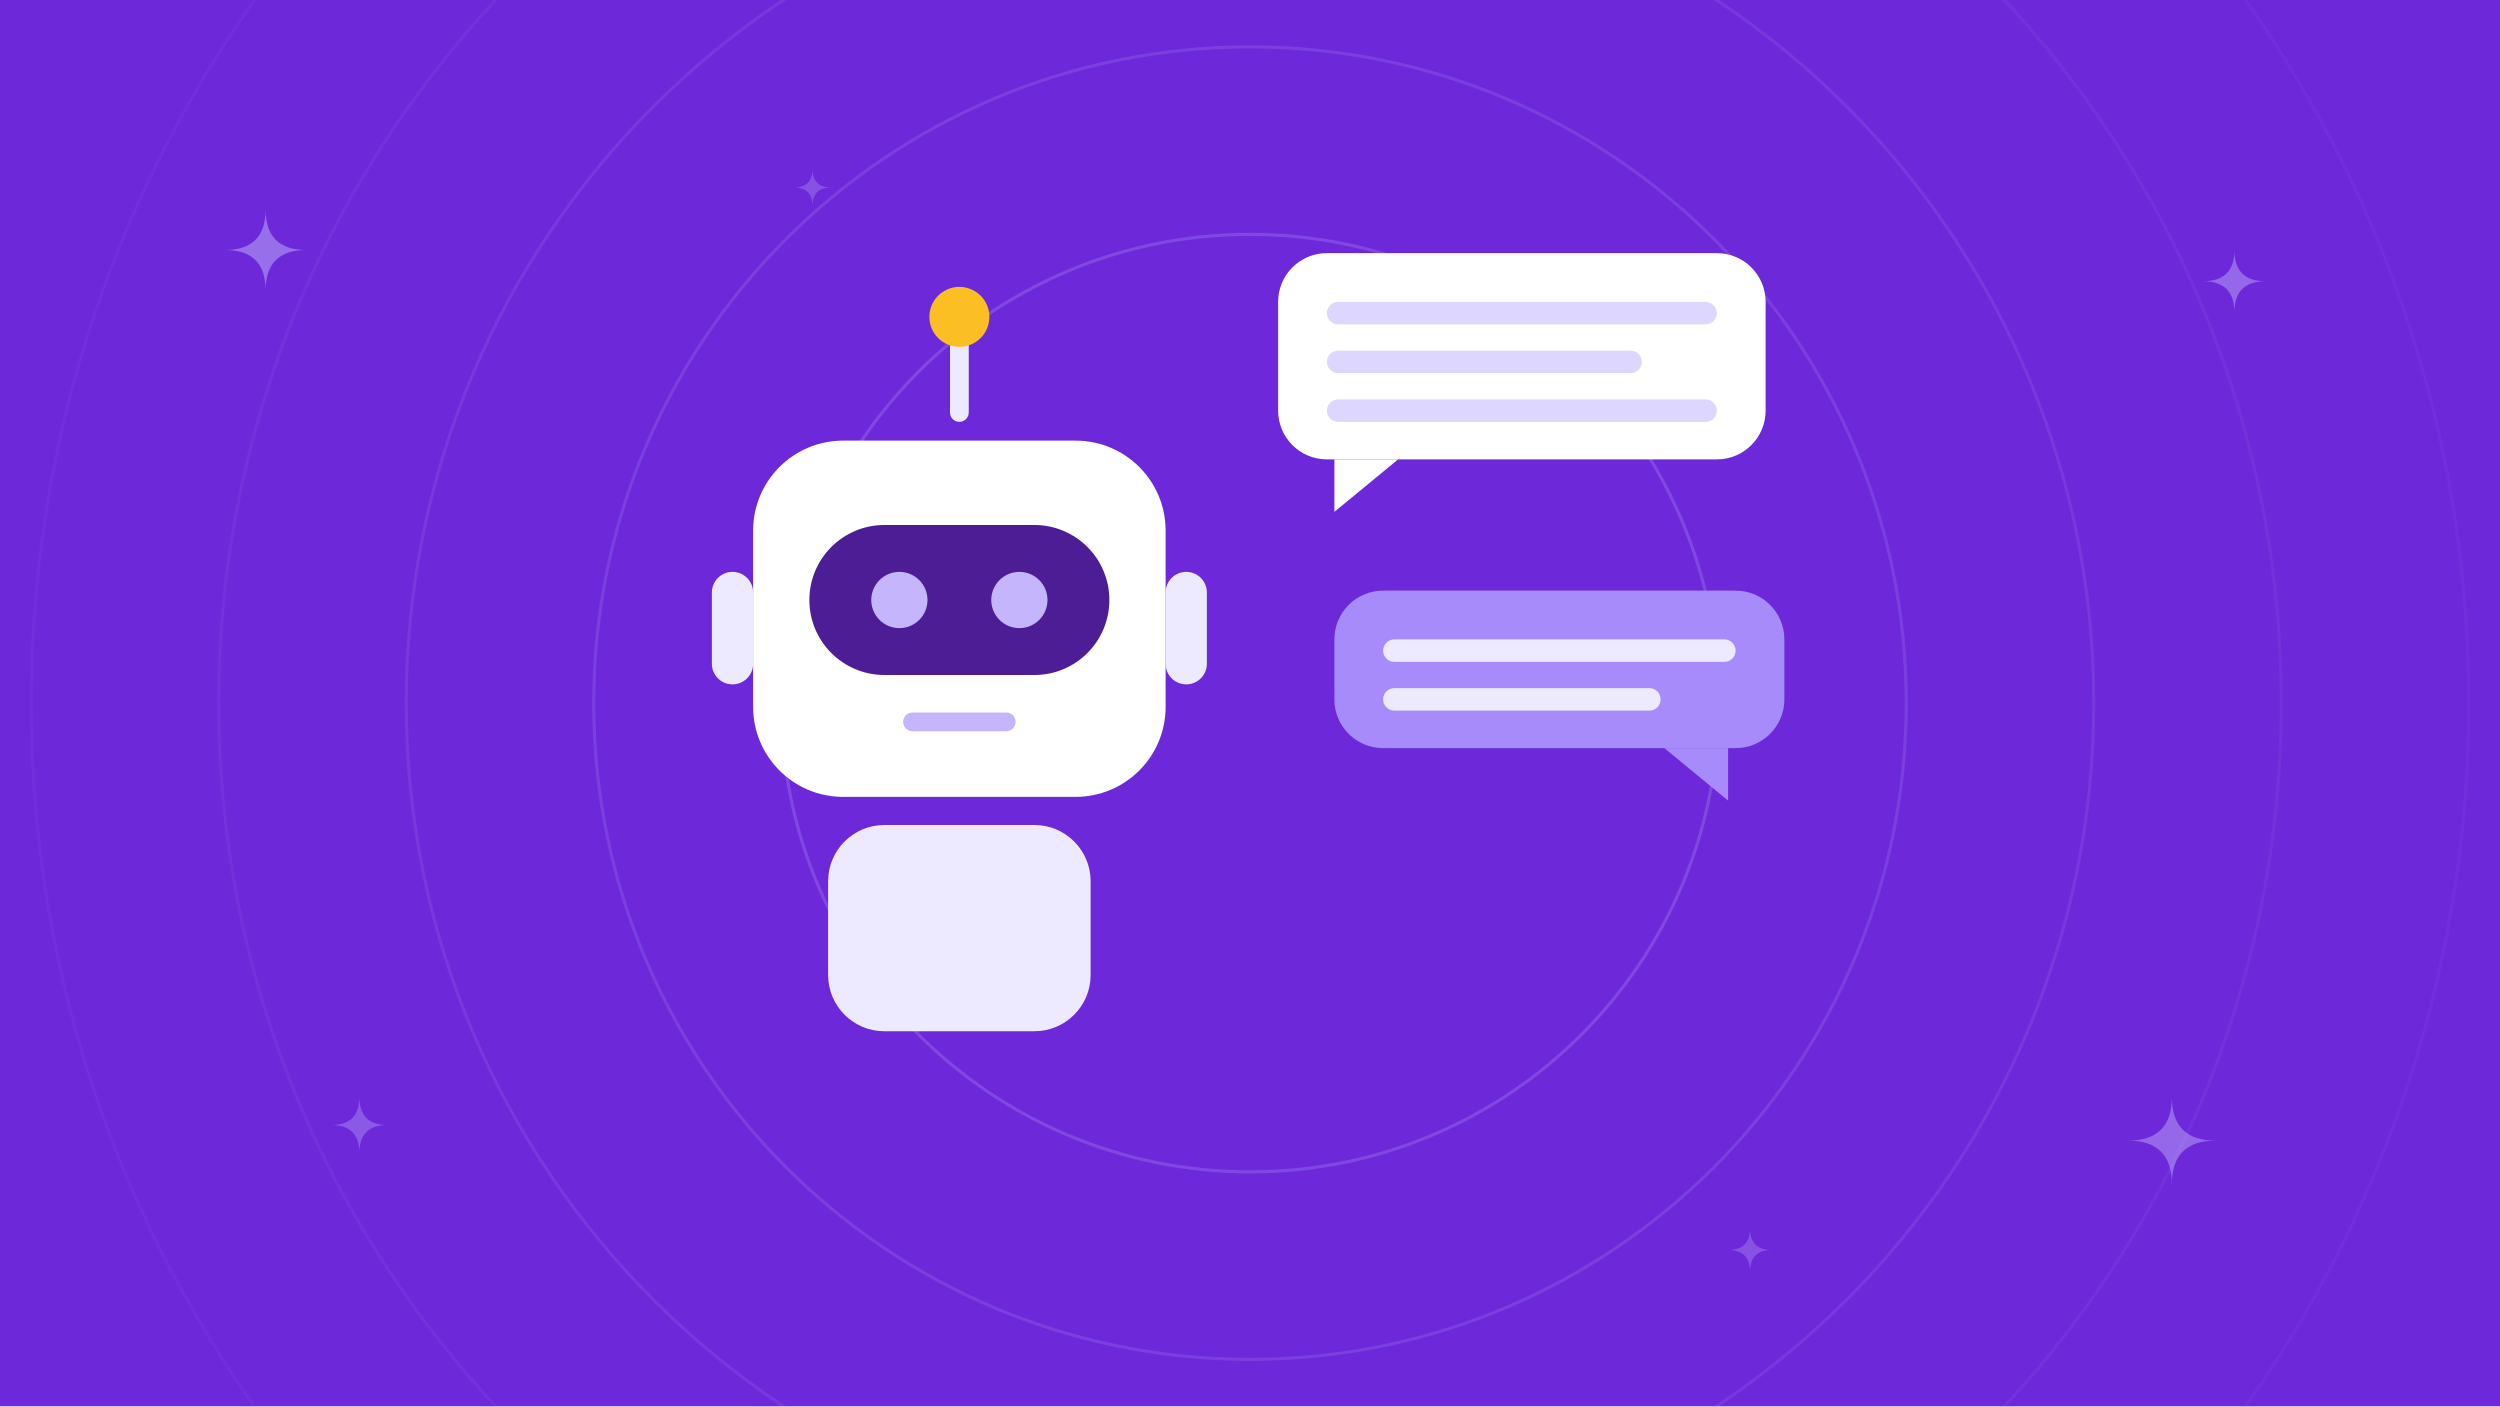
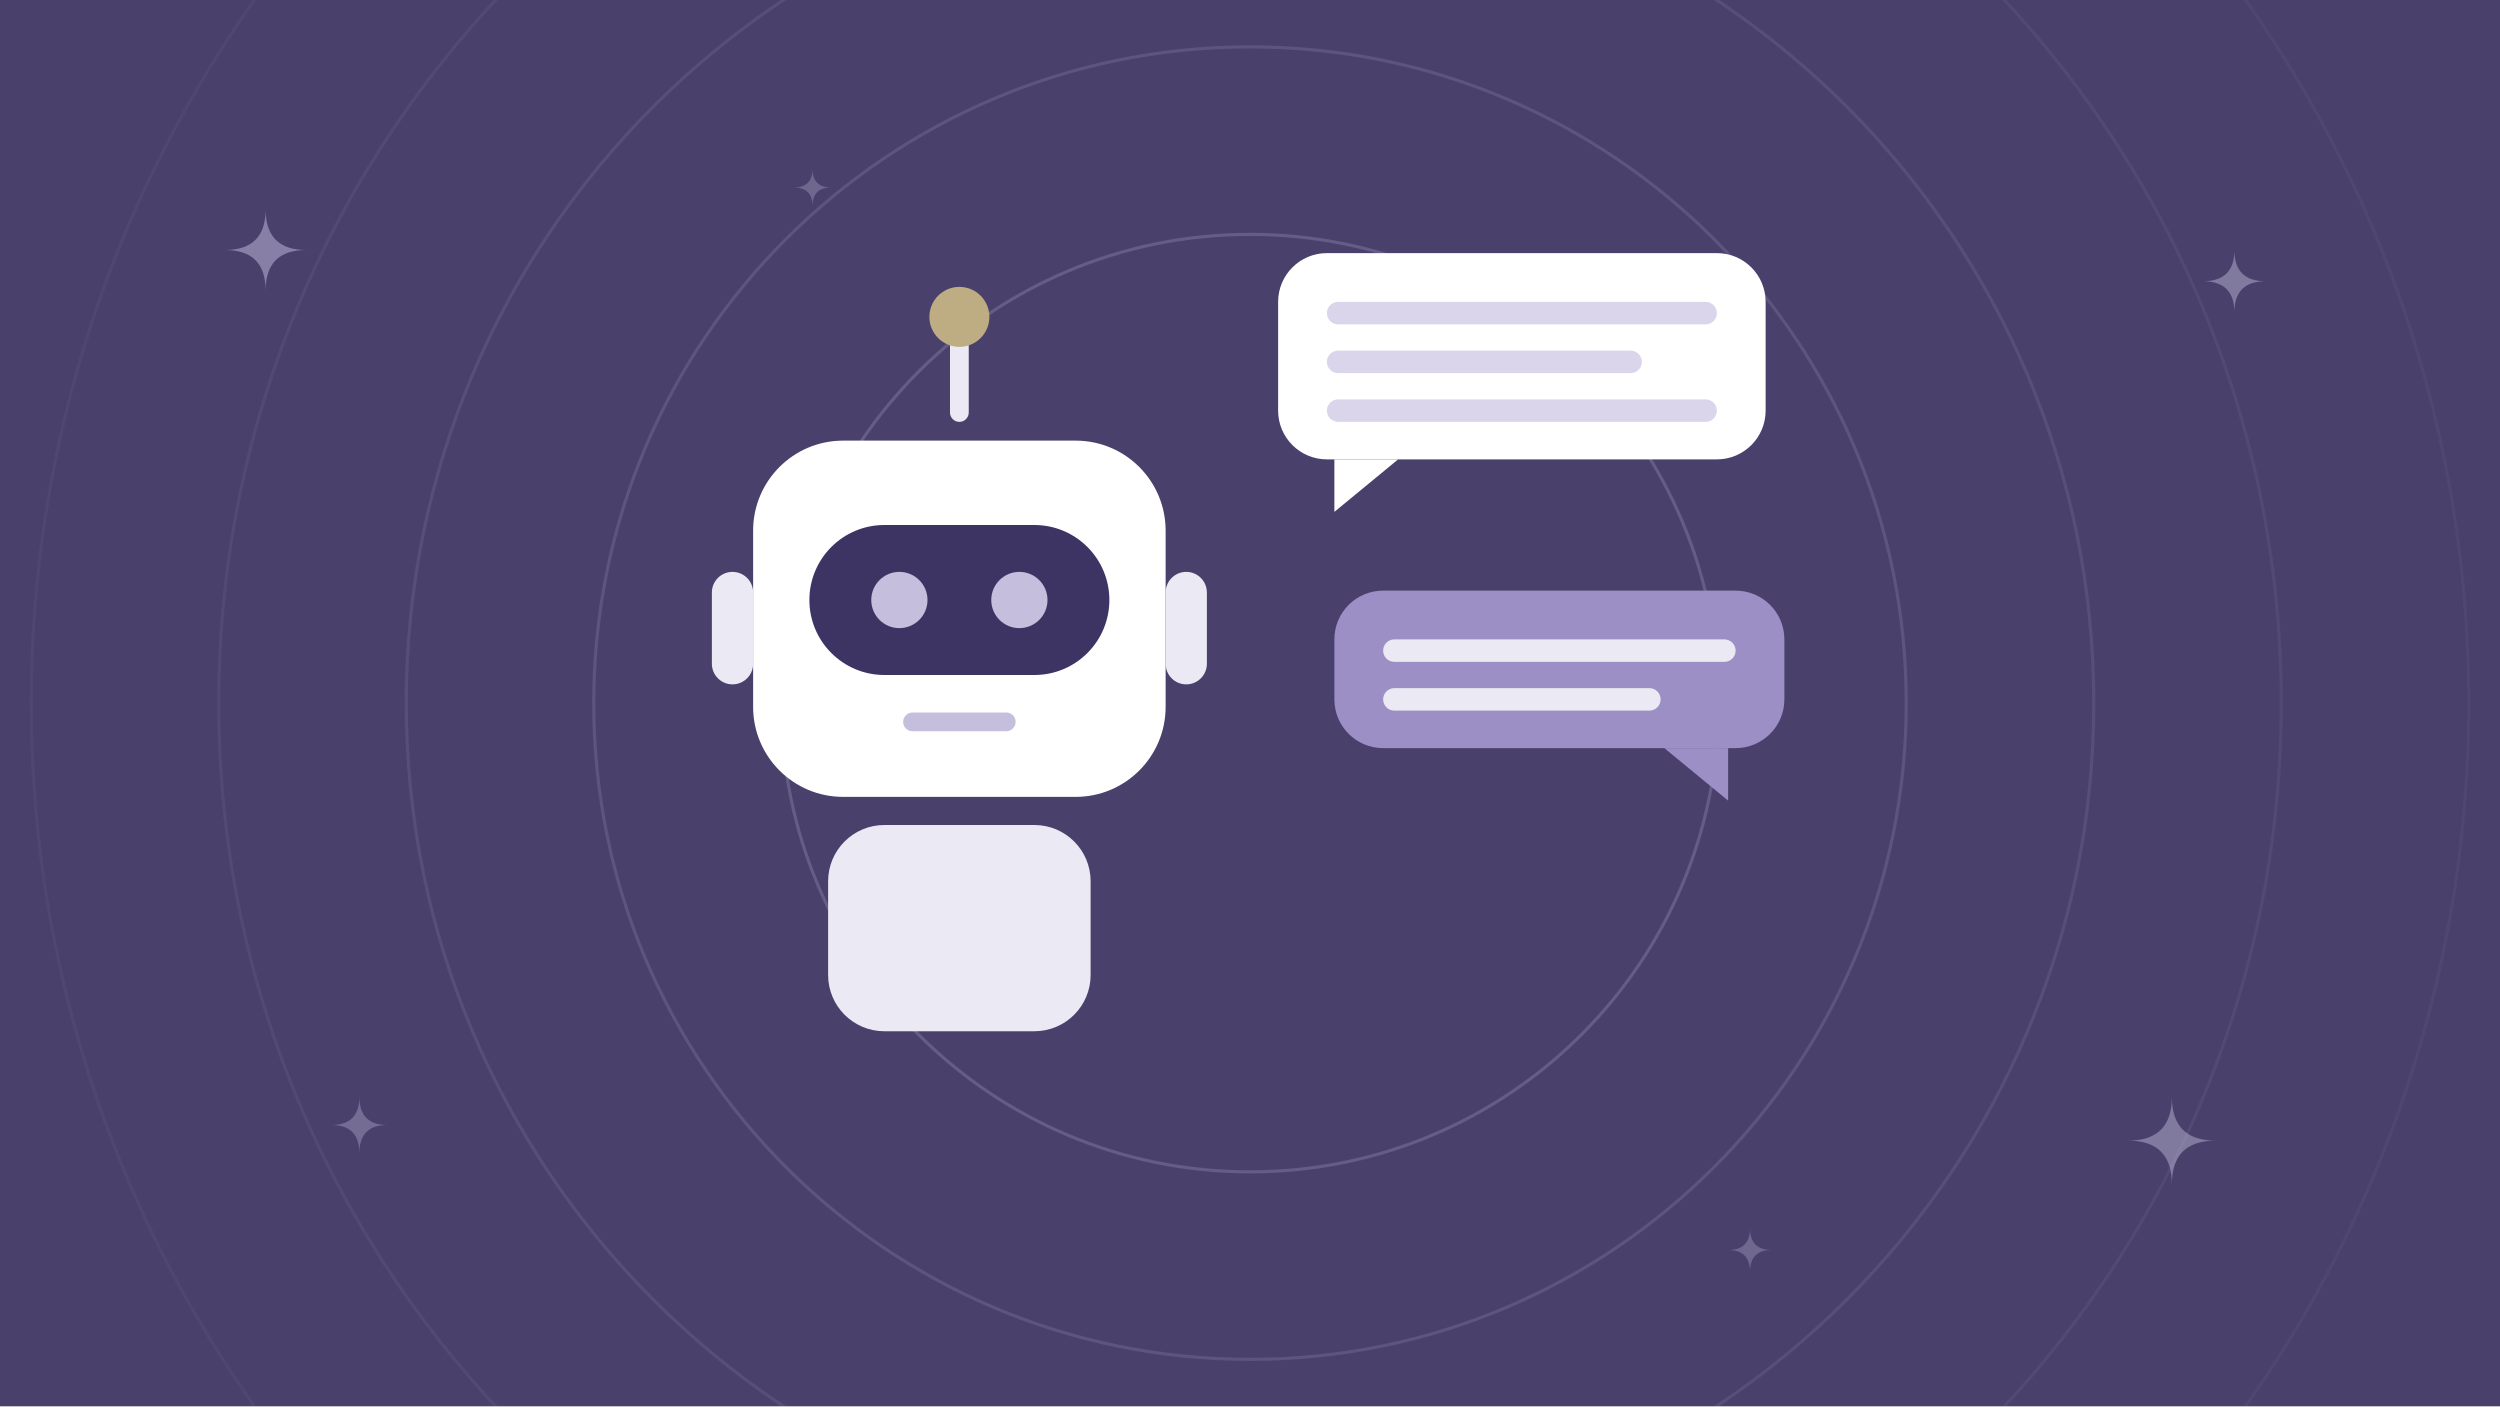
<svg xmlns="http://www.w3.org/2000/svg" viewBox="0 0 1600 900" width="1600" height="900">
-   <rect width="1600" height="900" fill="#6d28d9" />
-   <circle cx="800" cy="450" r="300" fill="none" stroke="#c4b5fd" stroke-width="2" opacity="0.22" />
-   <circle cx="800" cy="450" r="420" fill="none" stroke="#c4b5fd" stroke-width="2" opacity="0.16" />
-   <circle cx="800" cy="450" r="540" fill="none" stroke="#c4b5fd" stroke-width="2" opacity="0.11" />
-   <circle cx="800" cy="450" r="660" fill="none" stroke="#c4b5fd" stroke-width="2" opacity="0.07" />
-   <circle cx="800" cy="450" r="780" fill="none" stroke="#c4b5fd" stroke-width="2" opacity="0.05" />
-   <path d="M 170 134 Q 170 160 196 160 Q 170 160 170 186 Q 170 160 144 160 Q 170 160 170 134 Z" fill="#c4b5fd" opacity="0.5" />
-   <path d="M 1430 160 Q 1430 180 1450 180 Q 1430 180 1430 200 Q 1430 180 1410 180 Q 1430 180 1430 160 Z" fill="#c4b5fd" opacity="0.45" />
-   <path d="M 230 702 Q 230 720 248 720 Q 230 720 230 738 Q 230 720 212 720 Q 230 720 230 702 Z" fill="#c4b5fd" opacity="0.35" />
-   <path d="M 1390 702 Q 1390 730 1418 730 Q 1390 730 1390 758 Q 1390 730 1362 730 Q 1390 730 1390 702 Z" fill="#c4b5fd" opacity="0.45" />
-   <path d="M 520 108 Q 520 120 532 120 Q 520 120 520 132 Q 520 120 508 120 Q 520 120 520 108 Z" fill="#c4b5fd" opacity="0.3" />
-   <path d="M 1120 786 Q 1120 800 1134 800 Q 1120 800 1120 814 Q 1120 800 1106 800 Q 1120 800 1120 786 Z" fill="#c4b5fd" opacity="0.3" />
+   <rect width="1600" height="900" fill="#49416c" />
+   <circle cx="800" cy="450" r="300" fill="none" stroke="#c5bedd" stroke-width="2" opacity="0.22" />
+   <circle cx="800" cy="450" r="420" fill="none" stroke="#c5bedd" stroke-width="2" opacity="0.16" />
+   <circle cx="800" cy="450" r="540" fill="none" stroke="#c5bedd" stroke-width="2" opacity="0.11" />
+   <circle cx="800" cy="450" r="660" fill="none" stroke="#c5bedd" stroke-width="2" opacity="0.07" />
+   <circle cx="800" cy="450" r="780" fill="none" stroke="#c5bedd" stroke-width="2" opacity="0.05" />
+   <path d="M 170 134 Q 170 160 196 160 Q 170 160 170 186 Q 170 160 144 160 Q 170 160 170 134 Z" fill="#c5bedd" opacity="0.5" />
+   <path d="M 1430 160 Q 1430 180 1450 180 Q 1430 180 1430 200 Q 1430 180 1410 180 Q 1430 180 1430 160 Z" fill="#c5bedd" opacity="0.45" />
+   <path d="M 230 702 Q 230 720 248 720 Q 230 720 230 738 Q 230 720 212 720 Q 230 720 230 702 Z" fill="#c5bedd" opacity="0.35" />
+   <path d="M 1390 702 Q 1390 730 1418 730 Q 1390 730 1390 758 Q 1390 730 1362 730 Q 1390 730 1390 702 Z" fill="#c5bedd" opacity="0.45" />
+   <path d="M 520 108 Q 520 120 532 120 Q 520 120 520 132 Q 520 120 508 120 Q 520 120 520 108 Z" fill="#c5bedd" opacity="0.3" />
+   <path d="M 1120 786 Q 1120 800 1134 800 Q 1120 800 1120 814 Q 1120 800 1106 800 Q 1120 800 1120 786 Z" fill="#c5bedd" opacity="0.3" />
  <g transform="translate(800 450) scale(1.2) translate(-1225 -440)">
-     <rect x="1065" y="240" width="10" height="50" rx="5" fill="#ede9fe" />
-     <circle cx="1070" cy="234" r="16" fill="#fbbf24" />
+     <rect x="1065" y="240" width="10" height="50" rx="5" fill="#ebe9f3" />
+     <circle cx="1070" cy="234" r="16" fill="#beac82" />
    <rect x="960" y="300" width="220" height="190" rx="48" fill="#ffffff" />
-     <rect x="990" y="345" width="160" height="80" rx="40" fill="#4c1d95" />
-     <circle cx="1038" cy="385" r="15" fill="#c4b5fd" />
-     <circle cx="1102" cy="385" r="15" fill="#c4b5fd" />
-     <rect x="1040" y="445" width="60" height="10" rx="5" fill="#c4b5fd" />
-     <rect x="938" y="370" width="22" height="60" rx="11" fill="#ede9fe" />
-     <rect x="1180" y="370" width="22" height="60" rx="11" fill="#ede9fe" />
-     <rect x="1000" y="505" width="140" height="110" rx="30" fill="#ede9fe" />
+     <rect x="990" y="345" width="160" height="80" rx="40" fill="#3e3464" />
+     <circle cx="1038" cy="385" r="15" fill="#c5bedd" />
+     <circle cx="1102" cy="385" r="15" fill="#c5bedd" />
+     <rect x="1040" y="445" width="60" height="10" rx="5" fill="#c5bedd" />
+     <rect x="938" y="370" width="22" height="60" rx="11" fill="#ebe9f3" />
+     <rect x="1180" y="370" width="22" height="60" rx="11" fill="#ebe9f3" />
+     <rect x="1000" y="505" width="140" height="110" rx="30" fill="#ebe9f3" />
    <rect x="1240" y="200" width="260" height="110" rx="26" fill="#ffffff" />
    <path d="M 1270 310 l 0 28 l 34 -28 z" fill="#ffffff" />
-     <rect x="1266" y="226" width="208" height="12" rx="6" fill="#ddd6fe" />
-     <rect x="1266" y="252" width="168" height="12" rx="6" fill="#ddd6fe" />
-     <rect x="1266" y="278" width="208" height="12" rx="6" fill="#ddd6fe" />
-     <rect x="1270" y="380" width="240" height="84" rx="26" fill="#a78bfa" />
-     <path d="M 1480 464 l 0 28 l -34 -28 z" fill="#a78bfa" />
-     <rect x="1296" y="406" width="188" height="12" rx="6" fill="#ede9fe" />
-     <rect x="1296" y="432" width="148" height="12" rx="6" fill="#ede9fe" />
+     <rect x="1266" y="226" width="208" height="12" rx="6" fill="#dad5ea" />
+     <rect x="1266" y="252" width="168" height="12" rx="6" fill="#dad5ea" />
+     <rect x="1266" y="278" width="208" height="12" rx="6" fill="#dad5ea" />
+     <rect x="1270" y="380" width="240" height="84" rx="26" fill="#9b8fc5" />
+     <path d="M 1480 464 l 0 28 l -34 -28 z" fill="#9b8fc5" />
+     <rect x="1296" y="406" width="188" height="12" rx="6" fill="#ebe9f3" />
+     <rect x="1296" y="432" width="148" height="12" rx="6" fill="#ebe9f3" />
  </g>
</svg>
